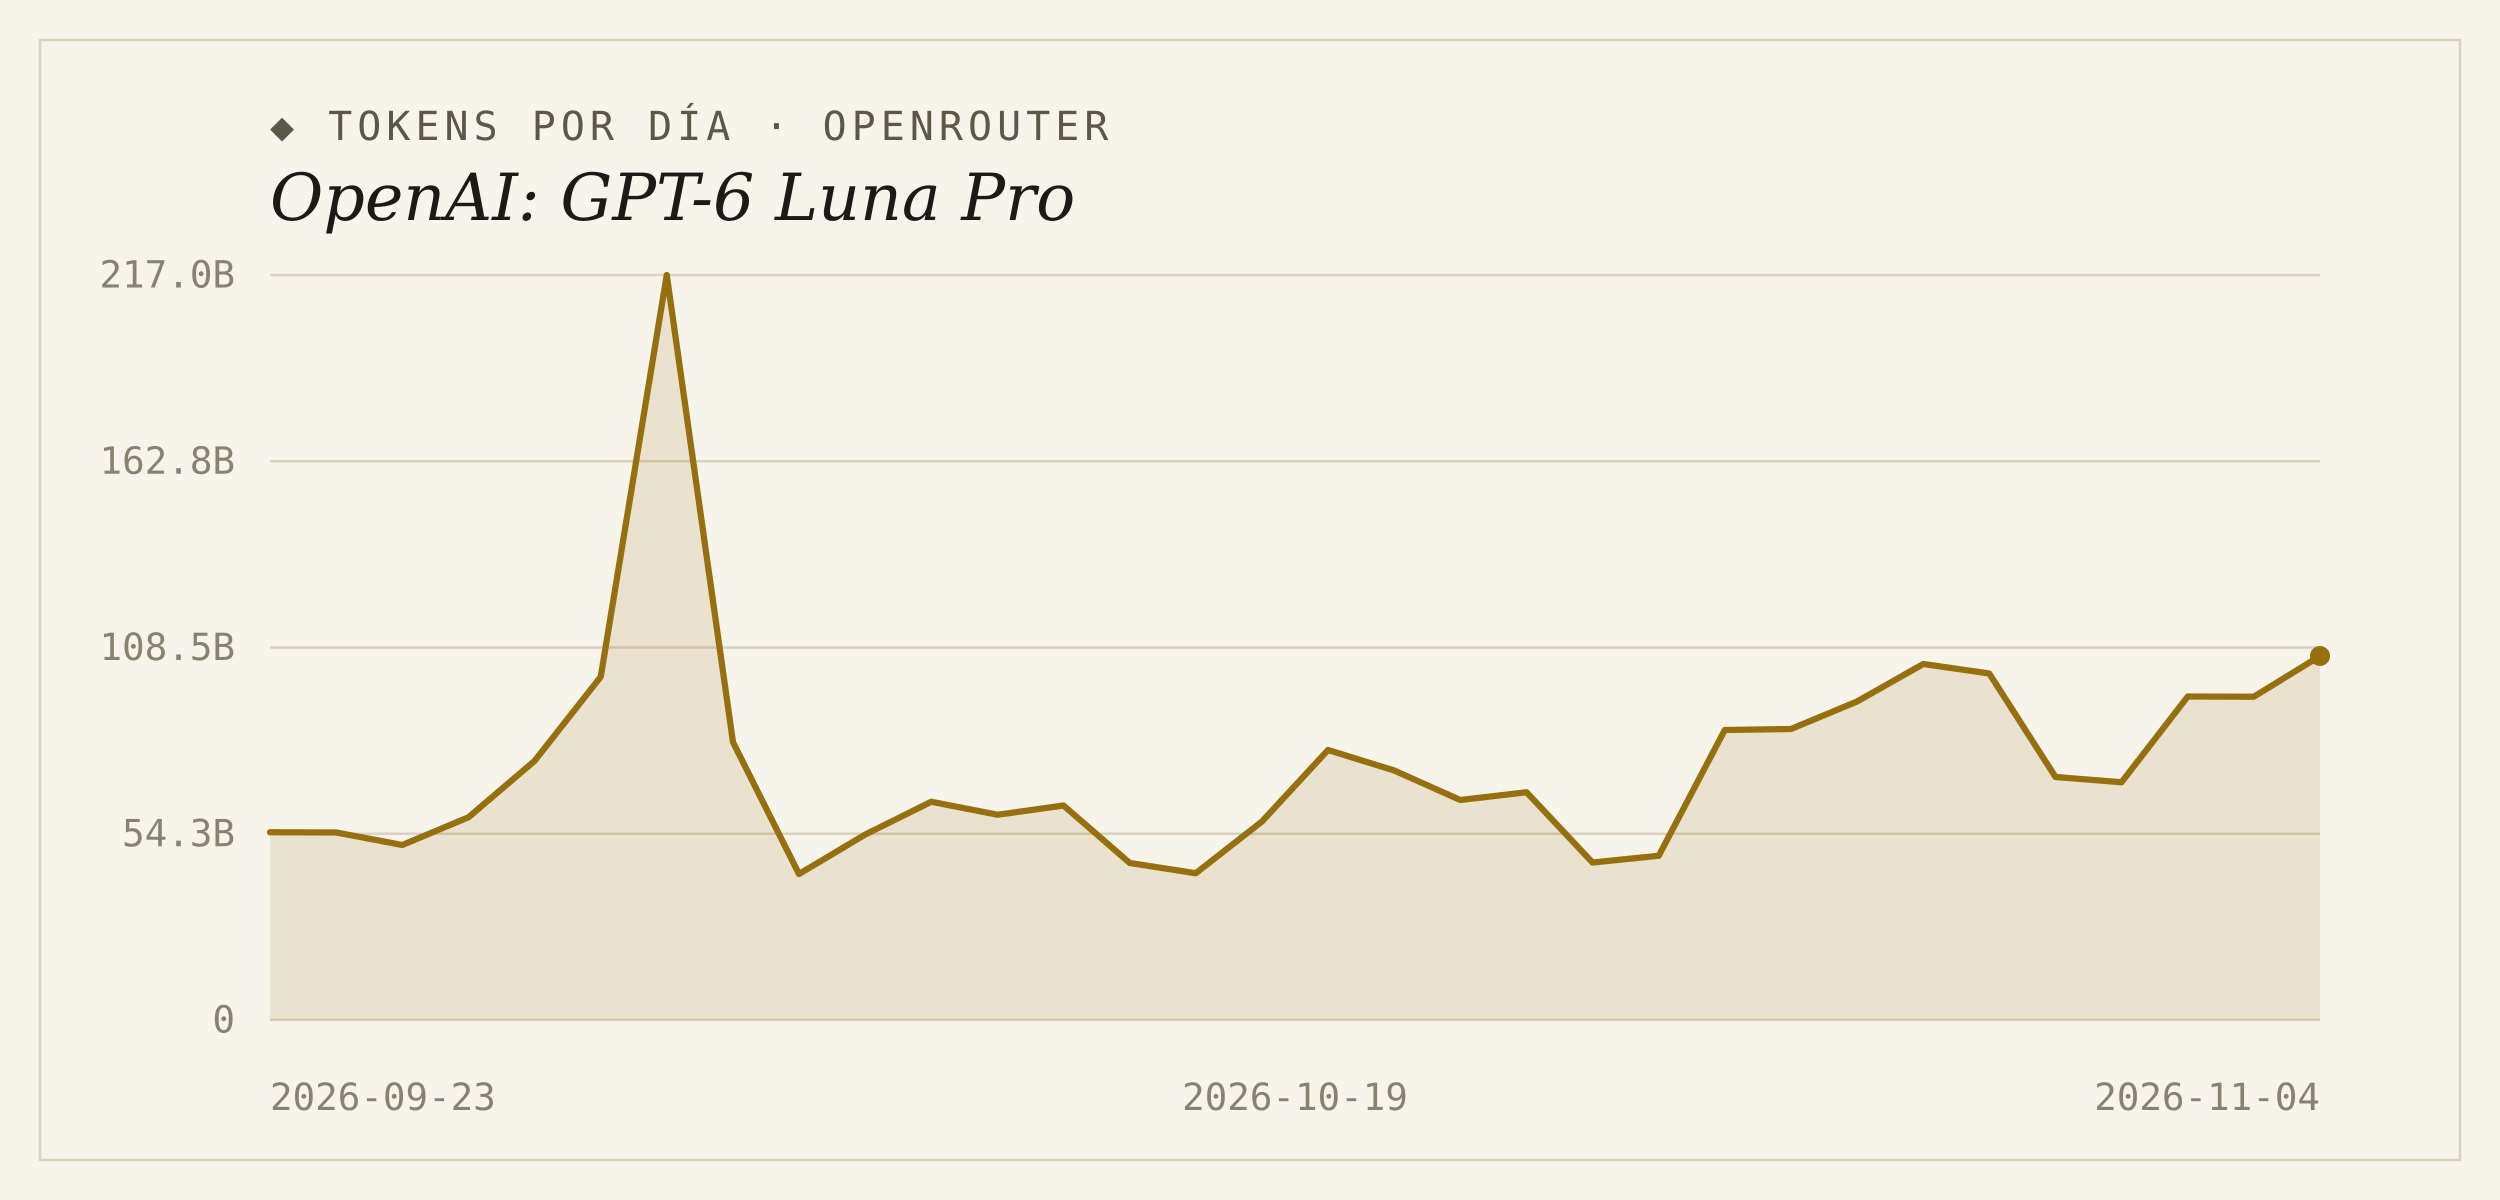
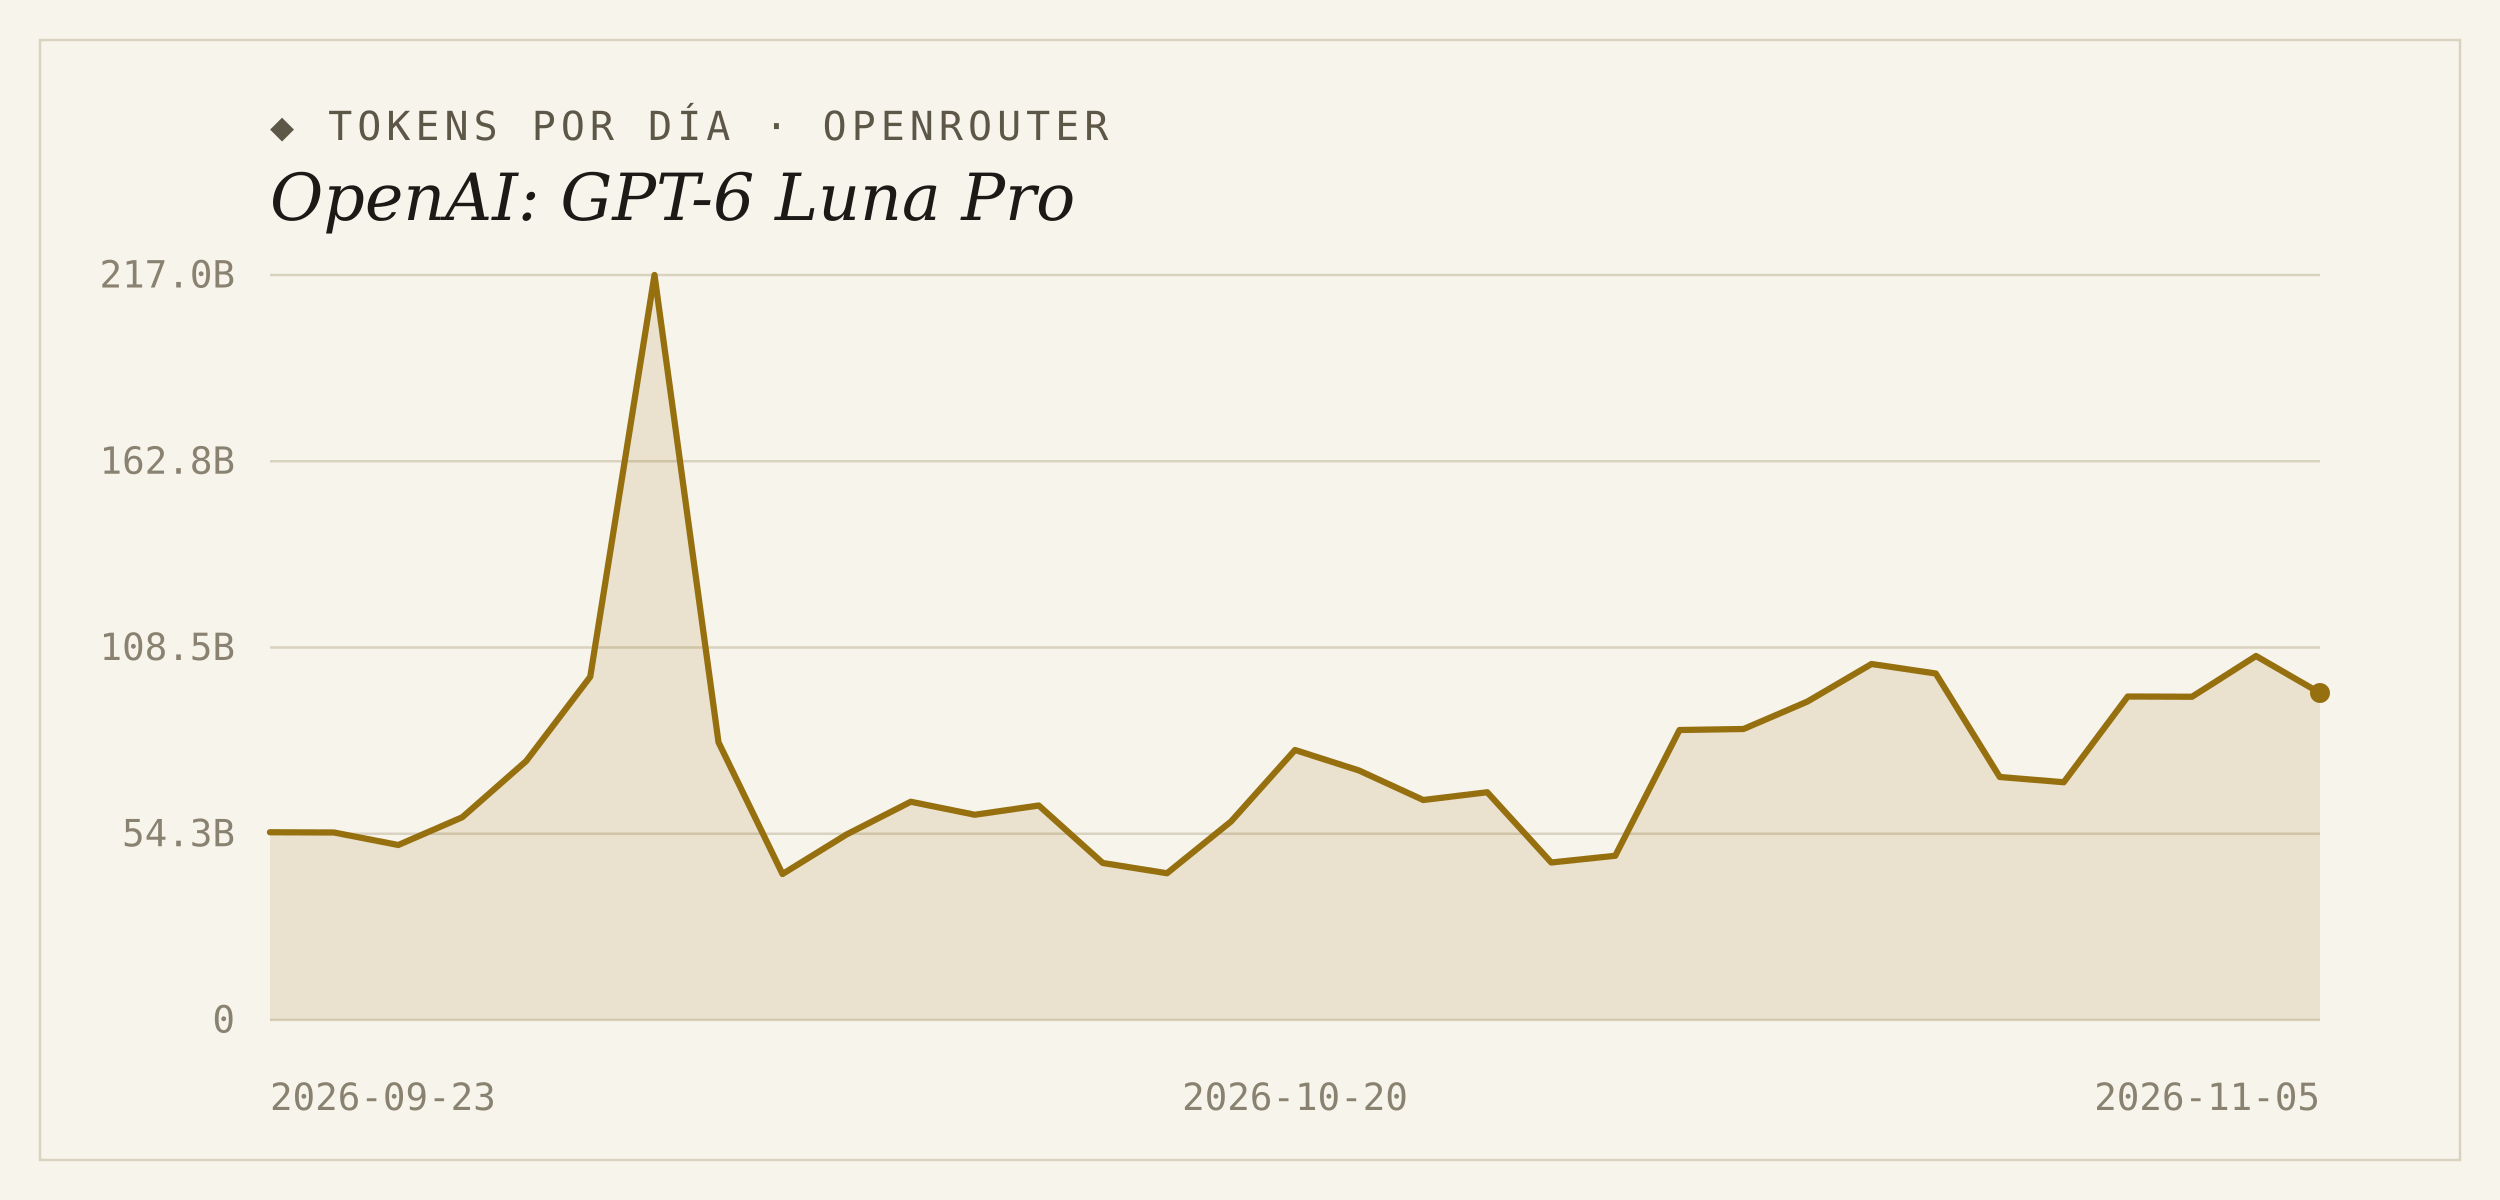
<svg xmlns="http://www.w3.org/2000/svg" width="1000" height="480" viewBox="0 0 1000 480">
  <rect width="1000" height="480" fill="#f7f4ec" />
  <rect x="16" y="16" width="968" height="448" fill="none" stroke="#d9d2bf" stroke-width="1" />
  <text x="108" y="56" font-family="'DejaVu Sans Mono', Consolas, monospace" font-size="16" letter-spacing="2" fill="#5d5748">◆ TOKENS POR DÍA · OPENROUTER</text>
  <text x="108" y="88" font-family="Georgia, 'DejaVu Serif', serif" font-size="26" font-style="italic" fill="#1c1a16">OpenAI: GPT-6 Luna Pro</text>
  <line x1="108" y1="408.0" x2="928" y2="408.0" stroke="#d9d2bf" stroke-width="1" />
  <text x="94" y="413" text-anchor="end" font-family="'DejaVu Sans Mono', Consolas, monospace" font-size="15" fill="#8a8271">0</text>
  <line x1="108" y1="333.5" x2="928" y2="333.5" stroke="#d9d2bf" stroke-width="1" />
  <text x="94" y="338.5" text-anchor="end" font-family="'DejaVu Sans Mono', Consolas, monospace" font-size="15" fill="#8a8271">54.3B</text>
  <line x1="108" y1="259.0" x2="928" y2="259.0" stroke="#d9d2bf" stroke-width="1" />
  <text x="94" y="264" text-anchor="end" font-family="'DejaVu Sans Mono', Consolas, monospace" font-size="15" fill="#8a8271">108.5B</text>
  <line x1="108" y1="184.5" x2="928" y2="184.5" stroke="#d9d2bf" stroke-width="1" />
  <text x="94" y="189.5" text-anchor="end" font-family="'DejaVu Sans Mono', Consolas, monospace" font-size="15" fill="#8a8271">162.8B</text>
  <line x1="108" y1="110.0" x2="928" y2="110.0" stroke="#d9d2bf" stroke-width="1" />
  <text x="94" y="115" text-anchor="end" font-family="'DejaVu Sans Mono', Consolas, monospace" font-size="15" fill="#8a8271">217.0B</text>
-   <path d="M 108,408.0 L 108.0,332.9 L 134.5,333.0 L 160.9,338.0 L 187.4,326.9 L 213.8,304.4 L 240.3,270.7 L 266.7,110.0 L 293.2,296.9 L 319.6,349.6 L 346.1,333.8 L 372.5,320.7 L 399.0,325.9 L 425.4,322.2 L 451.9,345.2 L 478.3,349.3 L 504.8,328.6 L 531.2,300.0 L 557.7,308.2 L 584.1,320.0 L 610.6,316.9 L 637.0,345.0 L 663.5,342.3 L 689.9,292.0 L 716.4,291.6 L 742.8,280.6 L 769.3,265.6 L 795.7,269.4 L 822.2,310.8 L 848.6,312.9 L 875.1,278.6 L 901.5,278.7 L 928.0,262.4 L 928.0,408.0 Z" fill="#96700f" fill-opacity="0.14" />
-   <polyline points="108.0,332.9 134.5,333.0 160.9,338.0 187.4,326.9 213.8,304.4 240.3,270.7 266.7,110.0 293.2,296.9 319.6,349.6 346.1,333.8 372.5,320.7 399.0,325.9 425.4,322.2 451.9,345.2 478.3,349.3 504.8,328.6 531.2,300.0 557.7,308.2 584.1,320.0 610.6,316.9 637.0,345.0 663.5,342.3 689.9,292.0 716.4,291.6 742.8,280.6 769.3,265.6 795.7,269.4 822.2,310.8 848.6,312.9 875.1,278.6 901.5,278.7 928.0,262.4" fill="none" stroke="#96700f" stroke-width="2.5" stroke-linejoin="round" stroke-linecap="round" />
-   <circle cx="928.0" cy="262.4" r="4" fill="#96700f" />
+   <path d="M 108,408.0 L 108.0,332.9 L 133.6,333.0 L 159.3,338.0 L 184.9,326.9 L 210.5,304.4 L 236.1,270.7 L 261.8,110.0 L 287.4,296.9 L 313.0,349.6 L 338.6,333.8 L 364.3,320.7 L 389.9,325.9 L 415.5,322.2 L 441.1,345.2 L 466.8,349.3 L 492.4,328.6 L 518.0,300.0 L 543.6,308.2 L 569.3,320.0 L 594.9,316.9 L 620.5,345.0 L 646.1,342.3 L 671.8,292.0 L 697.4,291.6 L 723.0,280.6 L 748.6,265.6 L 774.3,269.4 L 799.9,310.8 L 825.5,312.9 L 851.1,278.6 L 876.8,278.7 L 902.4,262.4 L 928.0,277.2 L 928.0,408.0 Z" fill="#96700f" fill-opacity="0.14" />
+   <polyline points="108.0,332.9 133.6,333.0 159.3,338.0 184.9,326.9 210.5,304.4 236.1,270.7 261.8,110.0 287.4,296.9 313.0,349.6 338.6,333.8 364.3,320.7 389.9,325.9 415.5,322.2 441.1,345.2 466.8,349.3 492.4,328.6 518.0,300.0 543.6,308.2 569.3,320.0 594.9,316.9 620.5,345.0 646.1,342.3 671.8,292.0 697.4,291.6 723.0,280.6 748.6,265.6 774.3,269.4 799.9,310.8 825.5,312.9 851.1,278.6 876.8,278.7 902.4,262.4 928.0,277.2" fill="none" stroke="#96700f" stroke-width="2.5" stroke-linejoin="round" stroke-linecap="round" />
+   <circle cx="928.0" cy="277.2" r="4" fill="#96700f" />
  <text x="108" y="444" text-anchor="start" font-family="'DejaVu Sans Mono', Consolas, monospace" font-size="15" fill="#8a8271">2026-09-23</text>
-   <text x="518" y="444" text-anchor="middle" font-family="'DejaVu Sans Mono', Consolas, monospace" font-size="15" fill="#8a8271">2026-10-19</text>
-   <text x="928" y="444" text-anchor="end" font-family="'DejaVu Sans Mono', Consolas, monospace" font-size="15" fill="#8a8271">2026-11-04</text>
+   <text x="518" y="444" text-anchor="middle" font-family="'DejaVu Sans Mono', Consolas, monospace" font-size="15" fill="#8a8271">2026-10-20</text>
+   <text x="928" y="444" text-anchor="end" font-family="'DejaVu Sans Mono', Consolas, monospace" font-size="15" fill="#8a8271">2026-11-05</text>
</svg>
